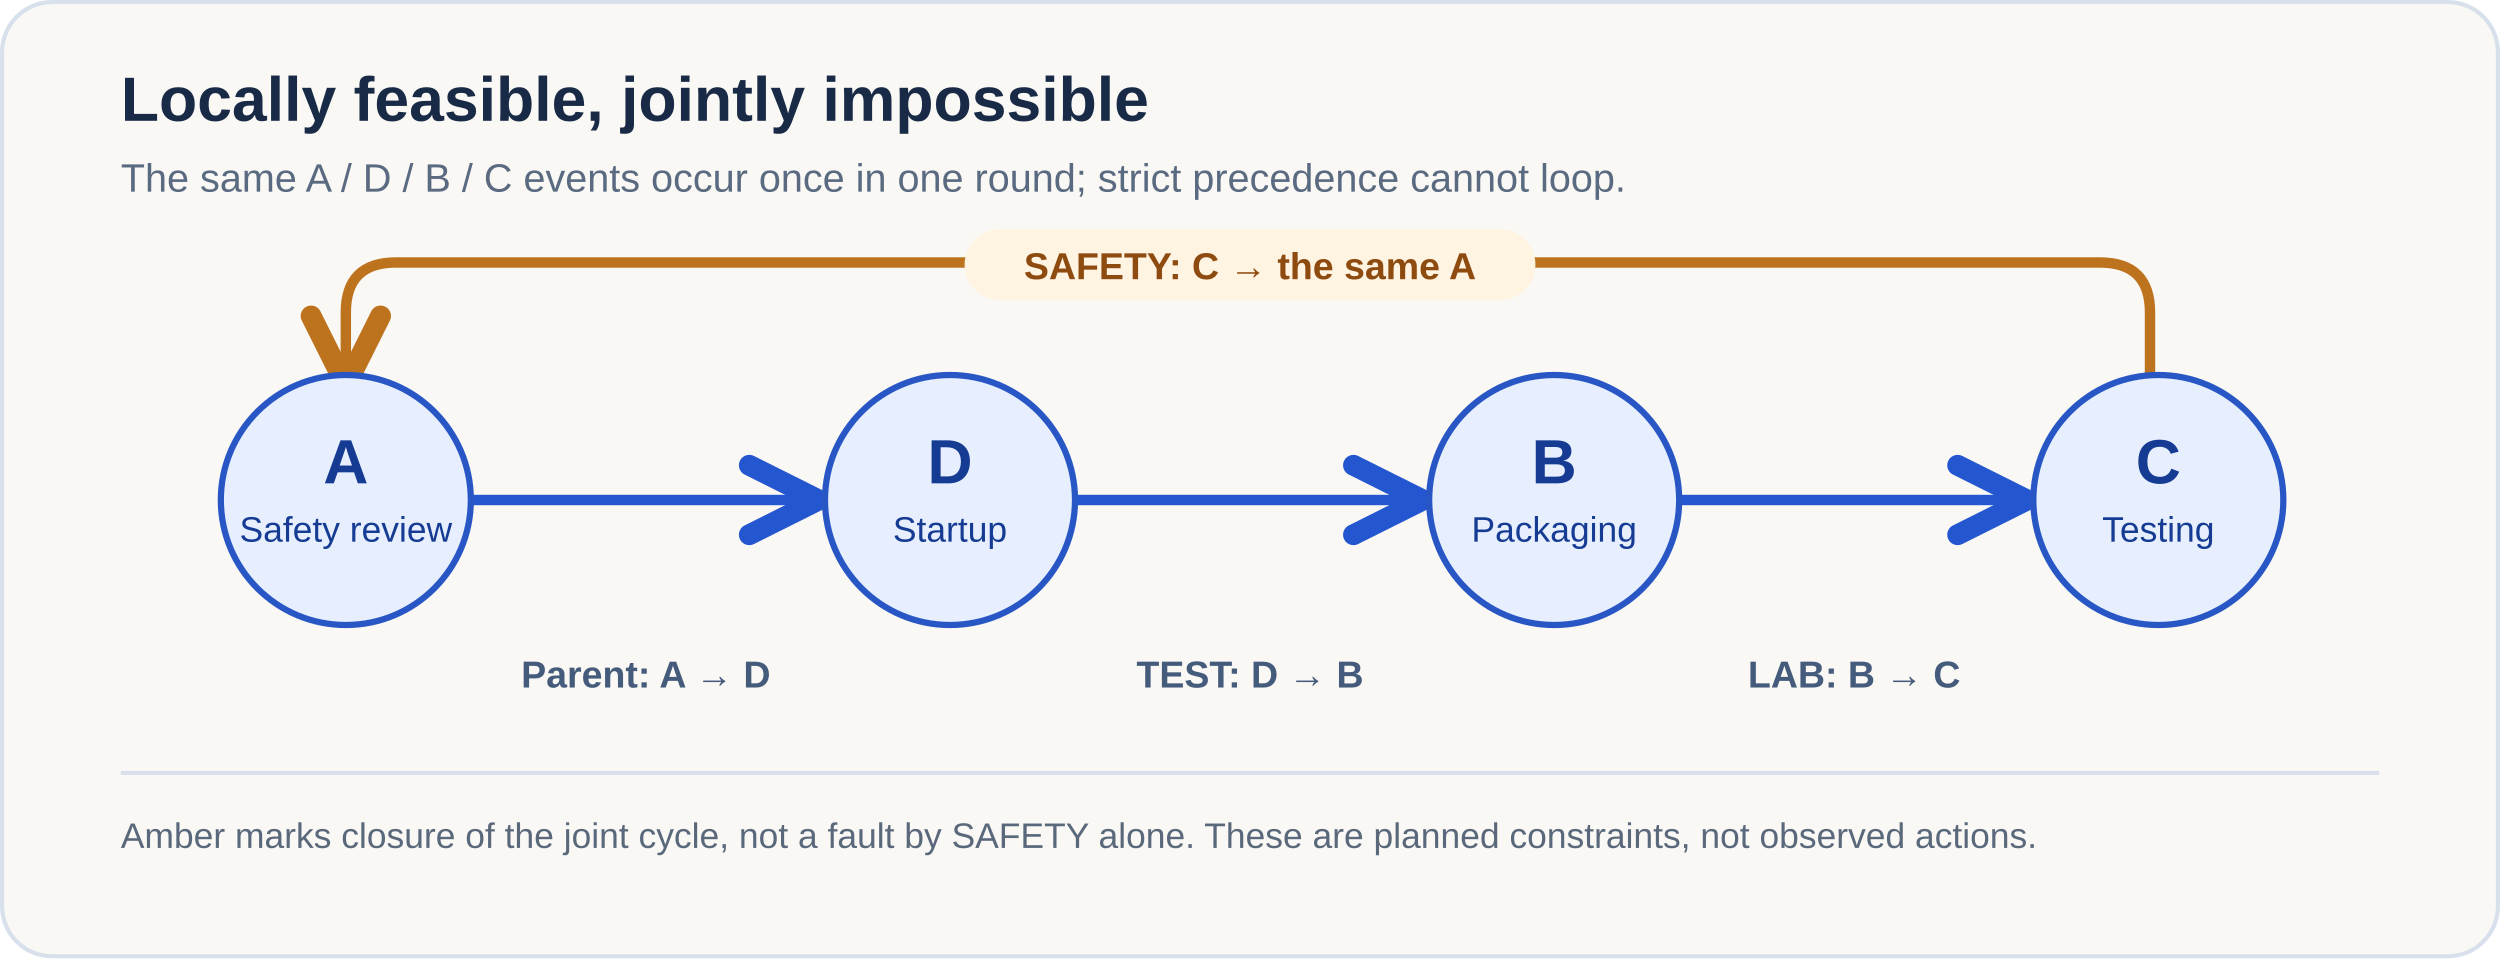
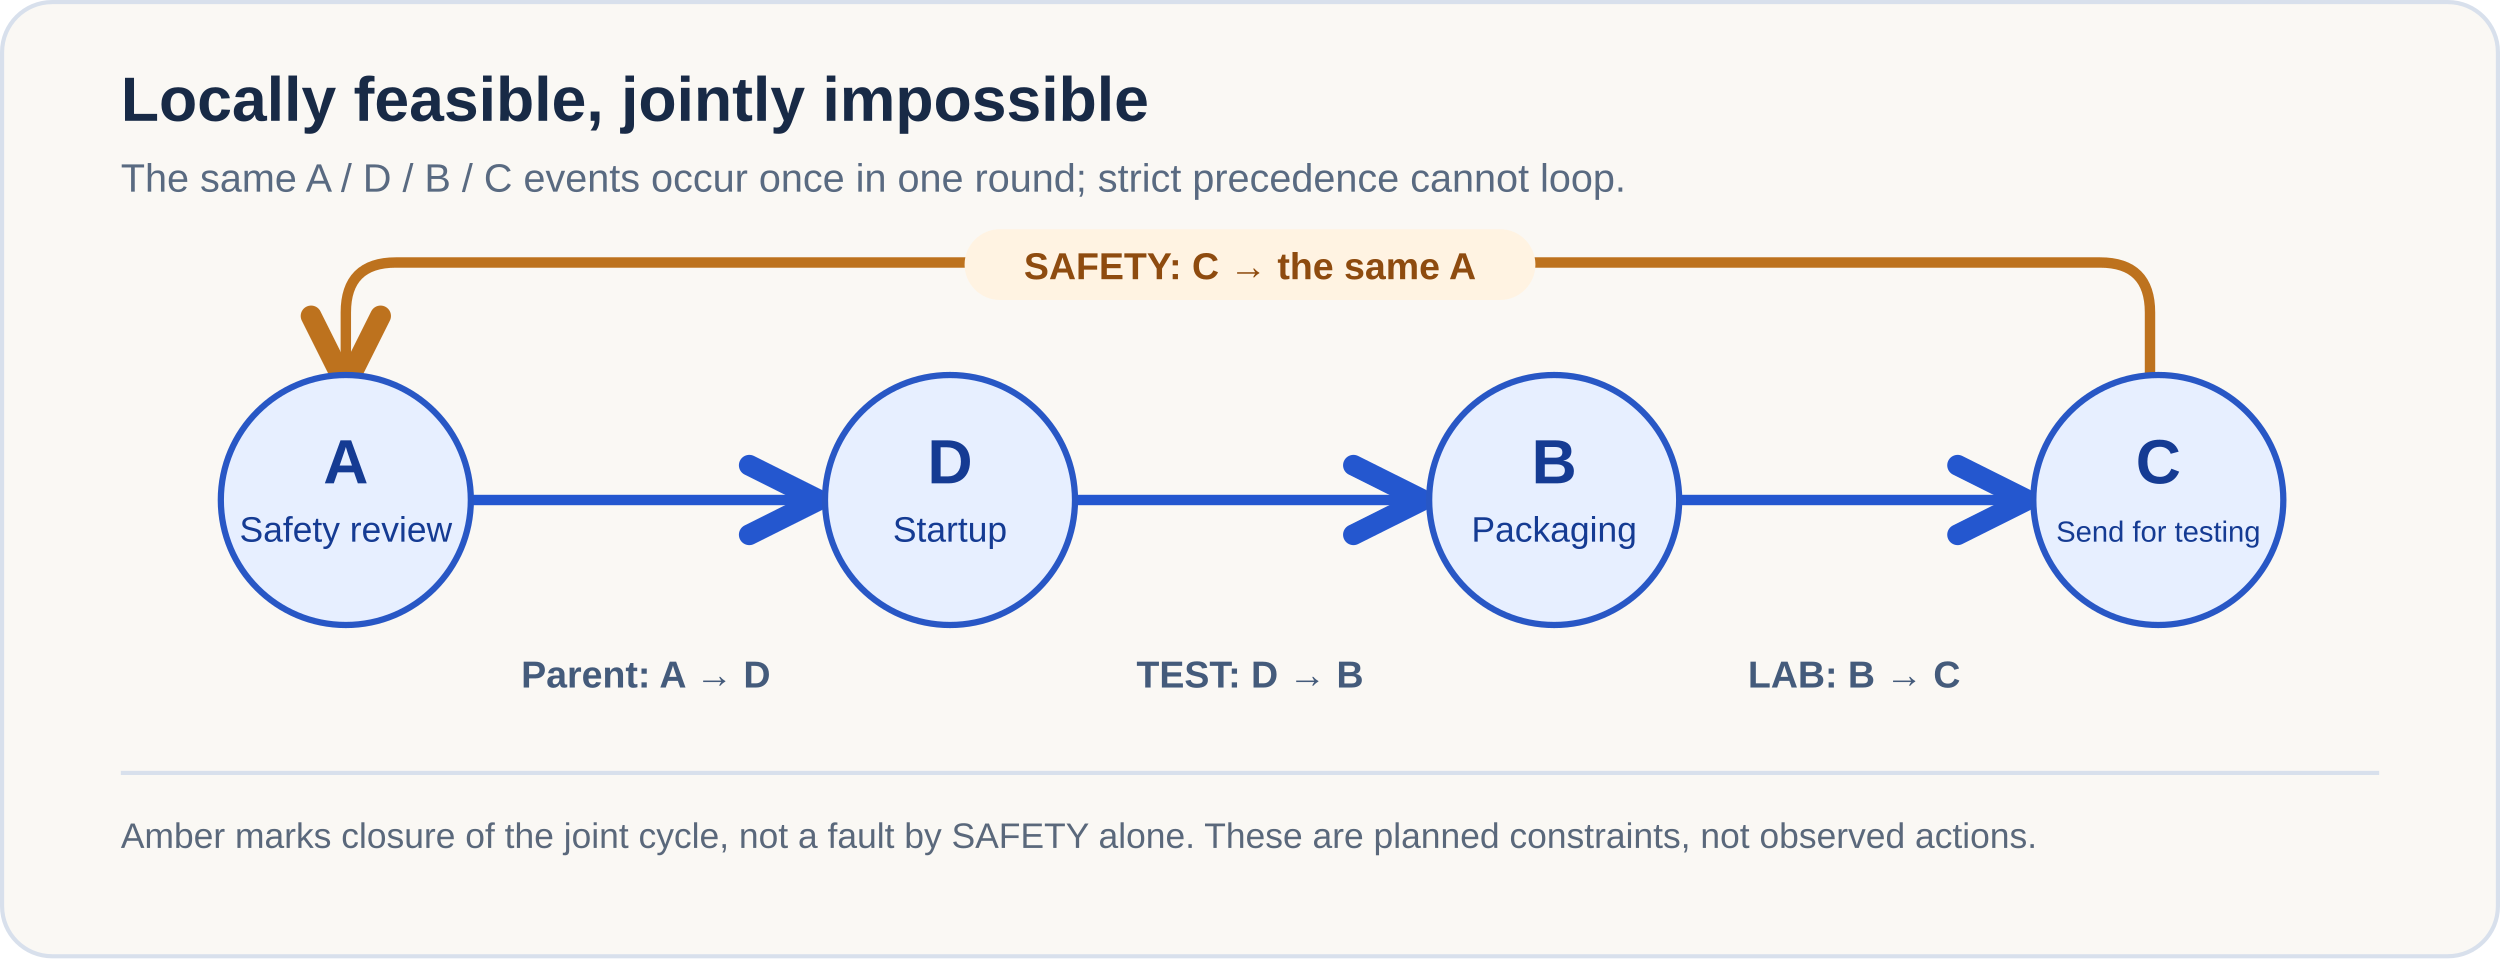
<svg xmlns="http://www.w3.org/2000/svg" width="1200" height="460" viewBox="0 0 1200 460" role="img" aria-labelledby="title desc">
  <defs>
    <marker id="blueArrow" viewBox="0 0 12 12" refX="10" refY="6" markerWidth="10" markerHeight="10" orient="auto">
      <path d="M2 2 10 6 2 10" fill="none" stroke="#2457cf" stroke-width="2.4" stroke-linecap="round" stroke-linejoin="round" />
    </marker>
    <marker id="amberArrow" viewBox="0 0 12 12" refX="10" refY="6" markerWidth="10" markerHeight="10" orient="auto">
      <path d="M2 2 10 6 2 10" fill="none" stroke="#bd721e" stroke-width="2.4" stroke-linecap="round" stroke-linejoin="round" />
    </marker>
  </defs>
  <rect x="1" y="1" width="1198" height="458" rx="24" fill="#faf8f4" stroke="#d8e0ec" stroke-width="2" />
  <text x="58" y="58" fill="#182a46" font-size="30" font-weight="700" font-family="Segoe UI, Arial, sans-serif">Locally feasible, jointly impossible</text>
  <text x="58" y="92" fill="#596a81" font-size="19" font-family="Segoe UI, Arial, sans-serif">The same A / D / B / C events occur once in one round; strict precedence cannot loop.</text>
  <path d="M1032 186 V150 Q1032 126 1008 126 H190 Q166 126 166 150 V185" fill="none" stroke="#bd721e" stroke-width="5" stroke-linecap="round" marker-end="url(#amberArrow)" />
  <rect x="463" y="110" width="274" height="34" rx="17" fill="#fff3e2" />
  <text x="600" y="134" text-anchor="middle" fill="#8e4b0f" font-size="18" font-weight="700" font-family="Segoe UI, Arial, sans-serif">SAFETY: C → the same A</text>
  <path d="M226 240 H393" stroke="#2457cf" stroke-width="5" stroke-linecap="round" marker-end="url(#blueArrow)" />
  <path d="M516 240 H683" stroke="#2457cf" stroke-width="5" stroke-linecap="round" marker-end="url(#blueArrow)" />
  <path d="M806 240 H973" stroke="#2457cf" stroke-width="5" stroke-linecap="round" marker-end="url(#blueArrow)" />
  <g fill="#e7efff" stroke="#2857c5" stroke-width="3">
    <circle cx="166" cy="240" r="60" />
    <circle cx="456" cy="240" r="60" />
    <circle cx="746" cy="240" r="60" />
    <circle cx="1036" cy="240" r="60" />
  </g>
  <g text-anchor="middle" fill="#153b93" font-family="Segoe UI, Arial, sans-serif">
    <text x="166" y="232" font-size="30" font-weight="700">A</text>
    <text x="166" y="260" font-size="17">Safety review</text>
    <text x="456" y="232" font-size="30" font-weight="700">D</text>
    <text x="456" y="260" font-size="17">Startup</text>
    <text x="746" y="232" font-size="30" font-weight="700">B</text>
    <text x="746" y="260" font-size="17">Packaging</text>
    <text x="1036" y="232" font-size="30" font-weight="700">C</text>
-     <text x="1036" y="260" font-size="17">Testing</text>
+     <text x="1036" y="260" font-size="14">Send for testing</text>
  </g>
  <g text-anchor="middle" fill="#445b7b" font-size="18" font-weight="600" font-family="Segoe UI, Arial, sans-serif">
    <text x="310" y="330">Parent: A → D</text>
    <text x="600" y="330">TEST: D → B</text>
    <text x="890" y="330">LAB: B → C</text>
  </g>
  <line x1="58" y1="371" x2="1142" y2="371" stroke="#d8e0ec" stroke-width="2" />
  <text x="58" y="407" fill="#5a687b" font-size="17" font-family="Segoe UI, Arial, sans-serif">Amber marks closure of the joint cycle, not a fault by SAFETY alone. These are planned constraints, not observed actions.</text>
</svg>
